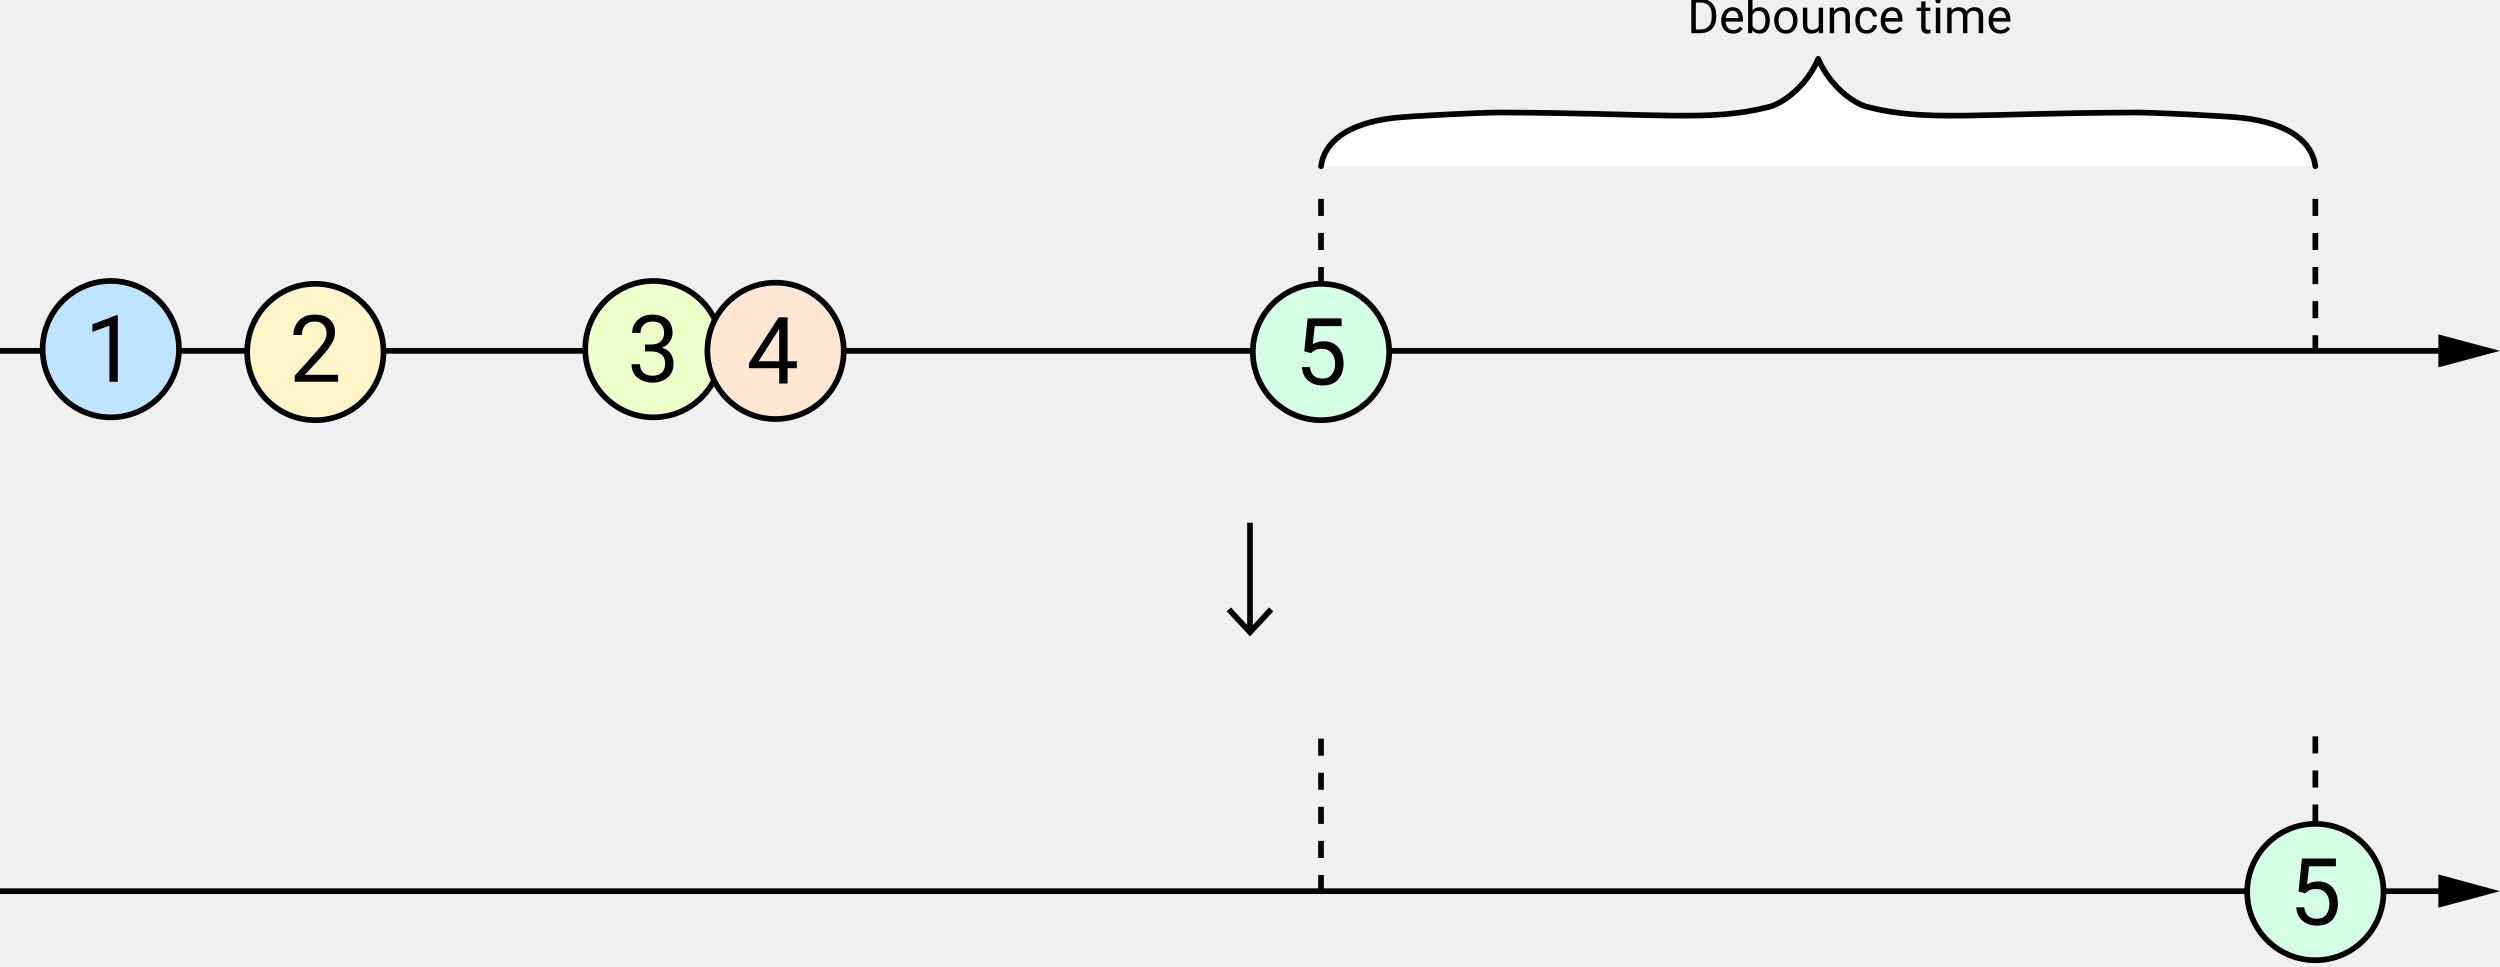
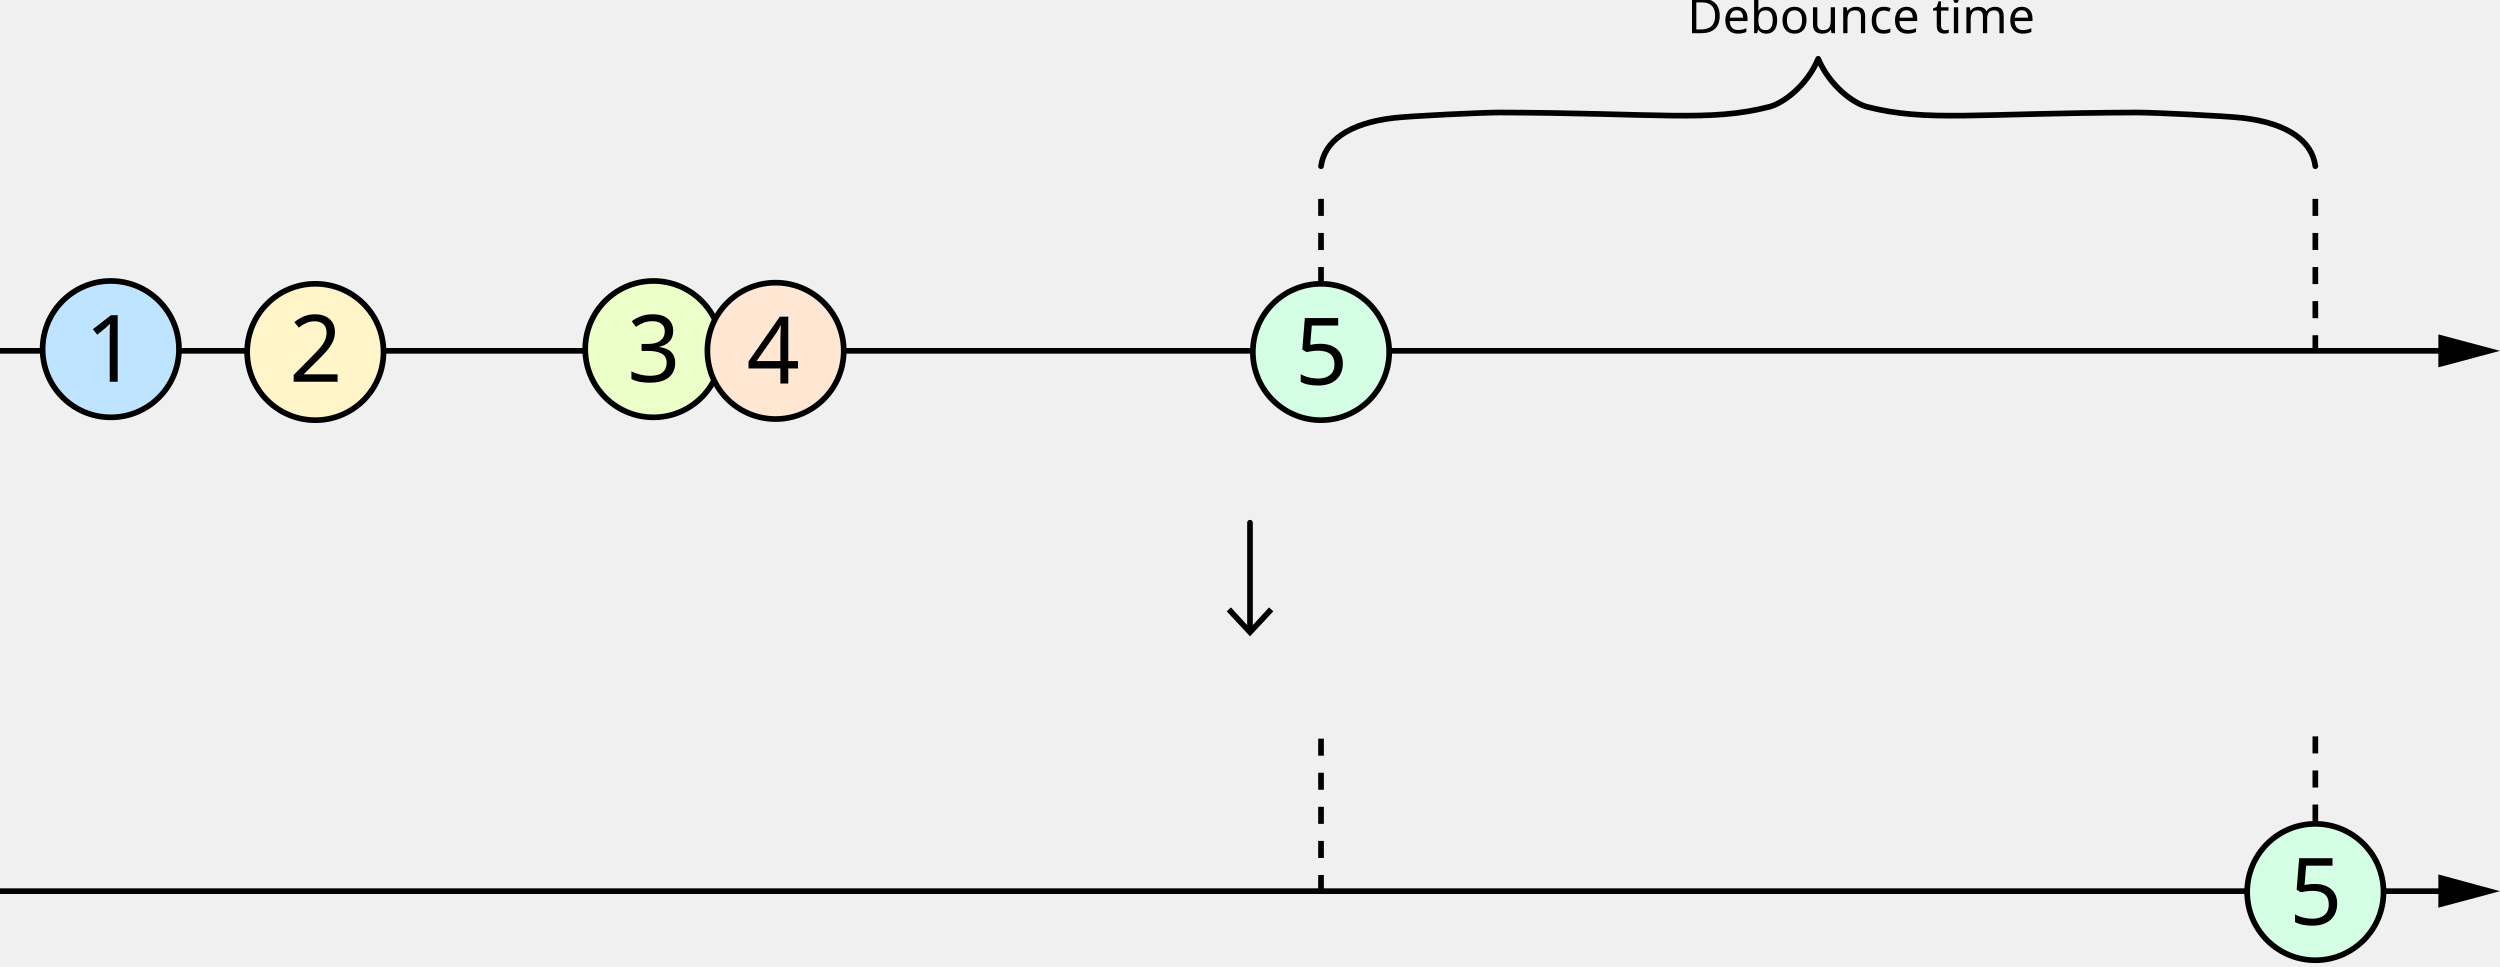
- <svg xmlns="http://www.w3.org/2000/svg" version="1.1" id="Layer_1" x="0px" y="0px" viewBox="0 0 880 340.1" style="enable-background:new 0 0 880 340.1;" xml:space="preserve">
+ <svg xmlns="http://www.w3.org/2000/svg" version="1.1" x="0px" y="0px" viewBox="0 0 880 340.1" style="enable-background:new 0 0 880 340.1;" xml:space="preserve">
  <style type="text/css">
- 	.st0{fill:none;stroke:#000000;stroke-width:2;stroke-miterlimit:10;}
+ 	.st0{fill:none;stroke:#000000;stroke-width:2;stroke-linecap:round;stroke-linejoin:round;stroke-miterlimit:10;}
	.st1{fill:none;stroke:#000000;stroke-width:2;stroke-miterlimit:10;stroke-dasharray:6;}
- 	.st2{fill:#FFFFFF;stroke:#000000;stroke-width:2;stroke-linecap:round;stroke-linejoin:round;stroke-miterlimit:10;}
- 	.st3{font-family:'Roboto';}
- 	.st4{font-size:17px;}
- 	.st5{fill:#BFE4FF;stroke:#000000;stroke-width:2;stroke-miterlimit:10;}
- 	.st6{font-size:32.8px;}
- 	.st7{fill:#FFF5C9;stroke:#000000;stroke-width:2;stroke-miterlimit:10;}
- 	.st8{fill:#ECFFC9;stroke:#000000;stroke-width:2;stroke-miterlimit:10;}
- 	.st9{fill:#FFE7D4;stroke:#000000;stroke-width:2;stroke-miterlimit:10;}
- 	.st10{fill:#D4FFE5;stroke:#000000;stroke-width:2;stroke-miterlimit:10;}
+ 	.st2{font-family:sans-serif;}
+ 	.st3{font-size:17px;}
+ 	.st4{fill:#BFE4FF;stroke:#000000;stroke-width:2;stroke-miterlimit:10;}
+ 	.st5{font-size:32.8px;}
+ 	.st6{fill:#FFF5C9;stroke:#000000;stroke-width:2;stroke-miterlimit:10;}
+ 	.st7{fill:#ECFFC9;stroke:#000000;stroke-width:2;stroke-miterlimit:10;}
+ 	.st8{fill:#FFE7D4;stroke:#000000;stroke-width:2;stroke-miterlimit:10;}
+ 	.st9{fill:#D4FFE5;stroke:#000000;stroke-width:2;stroke-miterlimit:10;}
</style>
-   <g id="Layer_2_00000023967272858130144110000003460095589948765856_">
-     <g>
-       <g>
-         <line class="st0" x1="0" y1="123.5" x2="862.3" y2="123.5" />
-         <g>
-           <polygon points="858.3,129.3 880,123.5 858.3,117.7     " />
-         </g>
-       </g>
-     </g>
-     <line class="st1" x1="815" y1="70" x2="815" y2="124" />
-     <g>
-       <g>
-         <line class="st0" x1="0" y1="313.7" x2="862.3" y2="313.7" />
-         <g>
-           <polygon points="858.3,319.5 880,313.7 858.3,307.8     " />
-         </g>
-       </g>
-     </g>
-     <line class="st1" x1="465" y1="260" x2="465" y2="314" />
-     <line class="st1" x1="815" y1="259.2" x2="815" y2="313.2" />
-     <line class="st1" x1="465" y1="70" x2="465" y2="124" />
-     <g>
-       <path class="st2" d="M815,58.5c-1.1-8.6-9.3-15.1-25.7-17c-6.3-0.7-31.2-1.9-37.2-1.9c-56.3,0.2-73.9,3.4-94.9-2    c-5-1.3-13.2-7.5-17.2-16.9c-3.9,9.4-12.2,15.6-17.2,16.9c-21,5.4-38.6,2.2-94.9,2c-6,0-31,1.2-37.2,1.9    c-16.4,1.9-24.5,8.4-25.7,17" />
-       <text transform="matrix(1.0038 0 0 1 593.9219 11.6758)" class="st3 st4">Debounce time</text>
-     </g>
-   </g>
-   <g>
-     <g>
-       <line class="st0" x1="440" y1="184" x2="440" y2="221.8" />
-       <g>
-         <polygon points="431.8,215.2 433.3,213.8 440,221.1 446.7,213.8 448.2,215.2 440,224    " />
-       </g>
-     </g>
-   </g>
-   <g>
-     <circle class="st5" cx="39" cy="122.9" r="24" />
-     <text transform="matrix(1 0 0 1 29.791 134.3788)" class="st3 st6">1</text>
-   </g>
-   <g>
-     <circle class="st7" cx="111" cy="123.9" r="24" />
-     <text transform="matrix(1 0 0 1 101.7912 134.3785)" class="st3 st6">2</text>
-   </g>
-   <g>
-     <circle class="st8" cx="230" cy="122.9" r="24" />
-     <text transform="matrix(1 0 0 1 220.791 134.379)" class="st3 st6">3</text>
-   </g>
-   <g>
-     <circle class="st9" cx="273" cy="123.5" r="24" />
-     <text transform="matrix(1 0 0 1 262.791 135.0132)" class="st3 st6">4</text>
-   </g>
-   <g>
-     <circle class="st10" cx="465" cy="123.9" r="24" />
-     <text transform="matrix(1 0 0 1 455.7906 135.379)" class="st3 st6">5</text>
-   </g>
-   <g>
-     <circle class="st10" cx="815" cy="314" r="24" />
-     <text transform="matrix(1 0 0 1 805.7906 325.5139)" class="st3 st6">5</text>
-   </g>
+   <line class="st0" x1="0" y1="123.5" x2="862.3" y2="123.5" />
+   <polygon points="858.3,129.3 880,123.5 858.3,117.7" />
+   <line class="st1" x1="815" y1="70" x2="815" y2="124" />
+   <line class="st0" x1="0" y1="313.7" x2="862.3" y2="313.7" />
+   <polygon points="858.3,319.5 880,313.7 858.3,307.8" />
+   <line class="st1" x1="465" y1="260" x2="465" y2="314" />
+   <line class="st1" x1="815" y1="259.2" x2="815" y2="313.2" />
+   <line class="st1" x1="465" y1="70" x2="465" y2="124" />
+   <path class="st0" d="M815,58.5c-1.1-8.6-9.3-15.1-25.7-17c-6.3-0.7-31.2-1.9-37.2-1.9c-56.3,0.2-73.9,3.4-94.9-2   c-5-1.3-13.2-7.5-17.2-16.9c-3.9,9.4-12.2,15.6-17.2,16.9c-21,5.4-38.6,2.2-94.9,2c-6,0-31,1.2-37.2,1.9   c-16.4,1.9-24.5,8.4-25.7,17" />
+   <text transform="matrix(1.0038 0 0 1 593.9219 11.6758)" class="st2 st3">Debounce time</text>
+   <line class="st0" x1="440" y1="184" x2="440" y2="221.8" />
+   <polygon points="431.8,215.2 433.3,213.8 440,221.1 446.7,213.8 448.2,215.2 440,224" />
+   <circle class="st4" cx="39" cy="122.9" r="24" />
+   <text transform="matrix(1 0 0 1 29.791 134.3788)" class="st2 st5">1</text>
+   <circle class="st6" cx="111" cy="123.9" r="24" />
+   <text transform="matrix(1 0 0 1 101.7912 134.3785)" class="st2 st5">2</text>
+   <circle class="st7" cx="230" cy="122.9" r="24" />
+   <text transform="matrix(1 0 0 1 220.791 134.379)" class="st2 st5">3</text>
+   <circle class="st8" cx="273" cy="123.5" r="24" />
+   <text transform="matrix(1 0 0 1 262.791 135.0132)" class="st2 st5">4</text>
+   <circle class="st9" cx="465" cy="123.9" r="24" />
+   <text transform="matrix(1 0 0 1 455.7906 135.379)" class="st2 st5">5</text>
+   <circle class="st9" cx="815" cy="314" r="24" />
+   <text transform="matrix(1 0 0 1 805.7906 325.5139)" class="st2 st5">5</text>
</svg>
